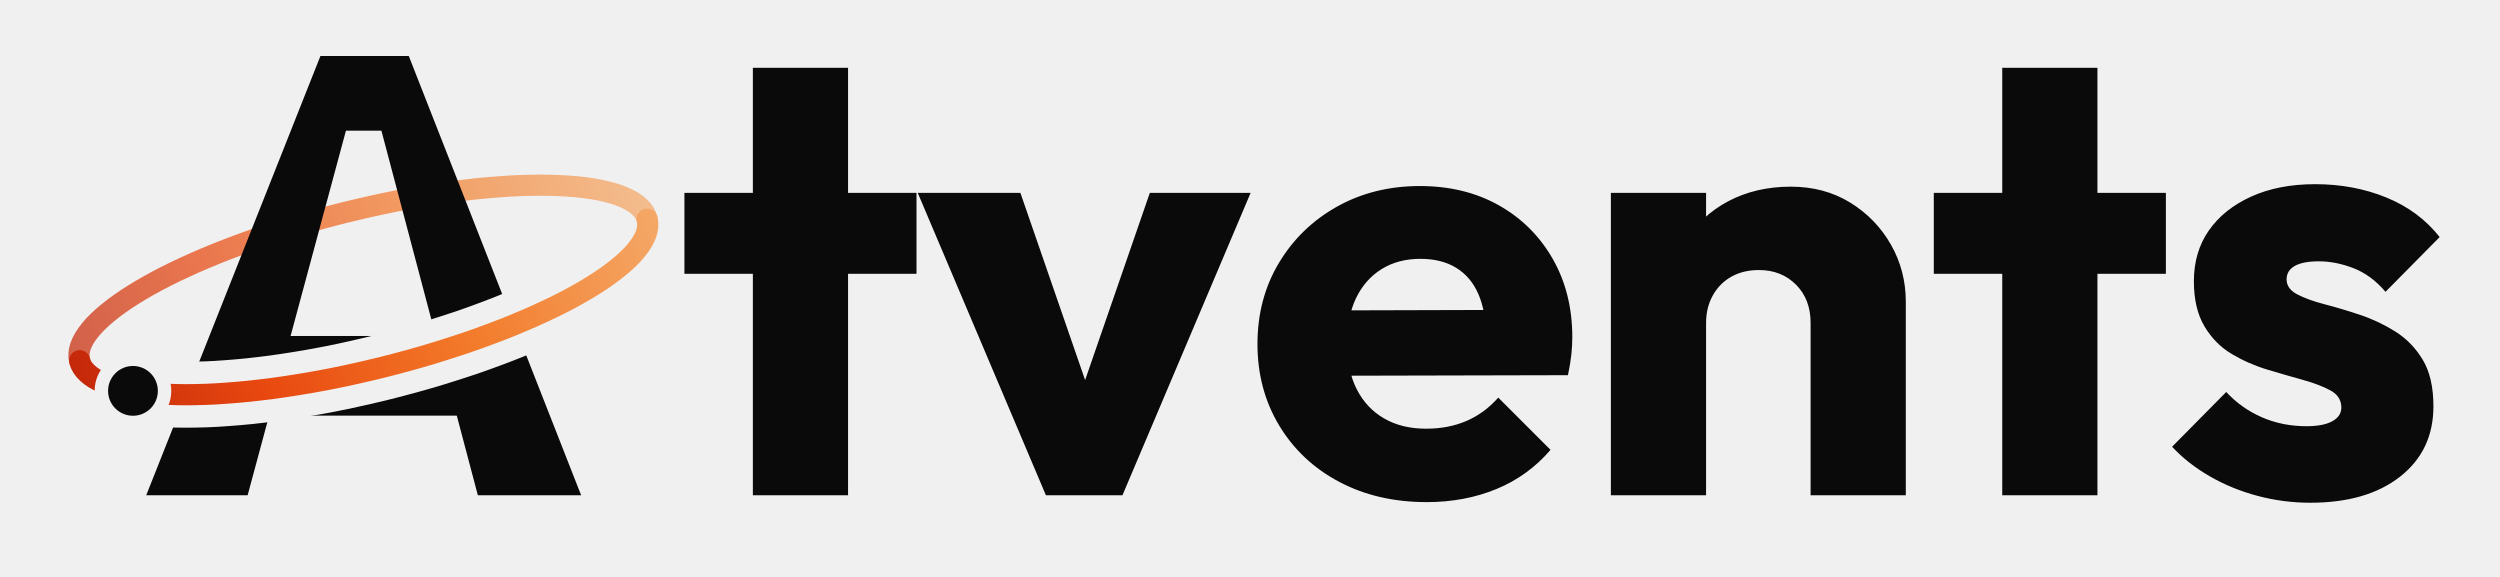
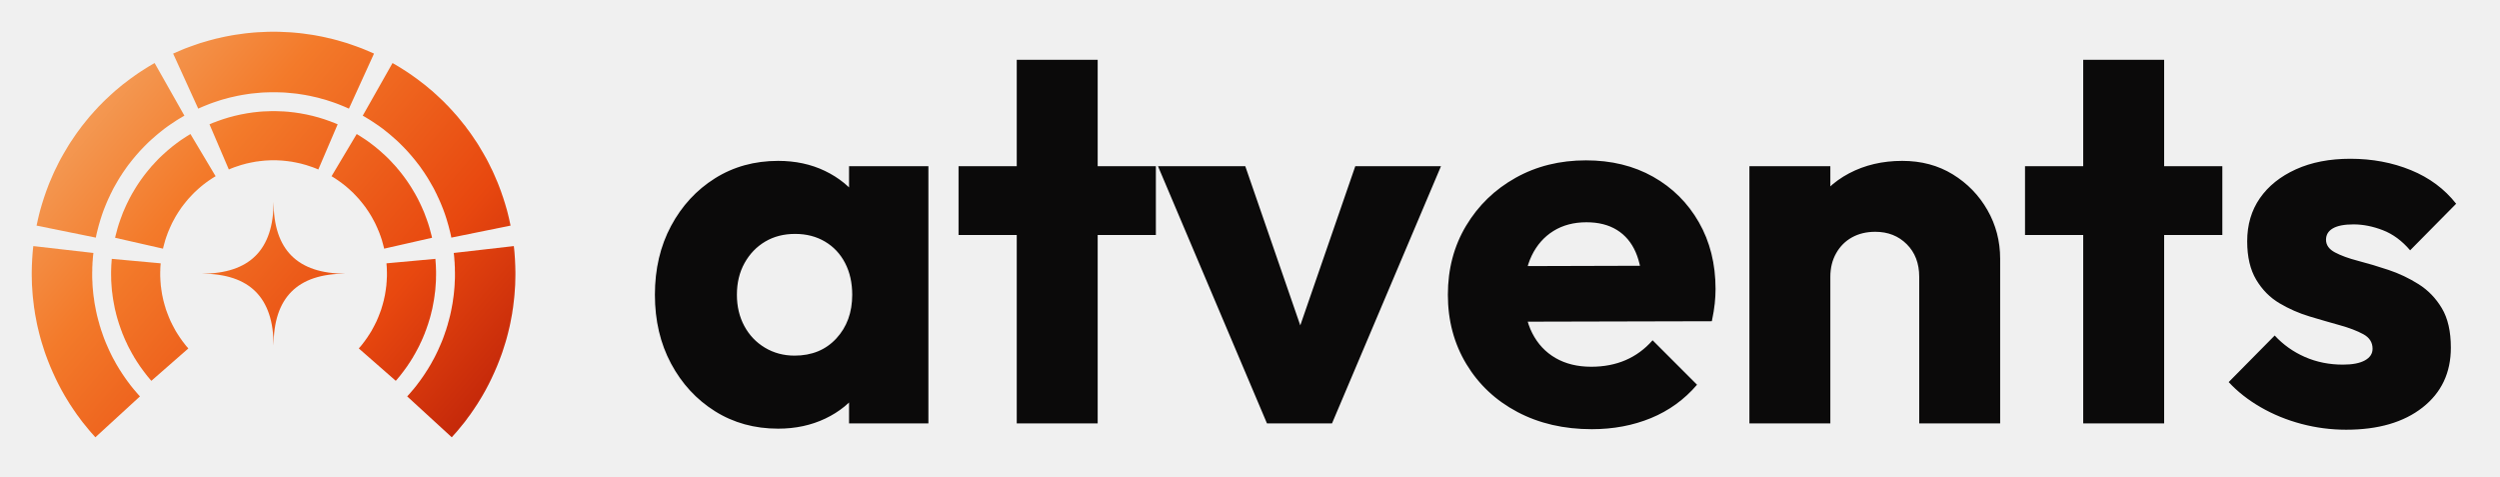
- <svg xmlns="http://www.w3.org/2000/svg" viewBox="-220 -796 4018 926">
+ <svg xmlns="http://www.w3.org/2000/svg" viewBox="-1214 -800 4724 900">
  <defs>
-     <linearGradient id="ga" gradientUnits="userSpaceOnUse" x1="-150" y1="-80" x2="880" y2="-520">
-       <stop offset="0" stop-color="#b81d08" />
-       <stop offset=".32" stop-color="#e8480f" />
-       <stop offset=".62" stop-color="#f37a2a" />
-       <stop offset="1" stop-color="#f4b173" />
+     <linearGradient id="g" x1="180" y1="150" x2="820" y2="696" gradientUnits="userSpaceOnUse">
+       <stop offset="0" stop-color="#f4b173" />
+       <stop offset=".35" stop-color="#f37a2a" />
+       <stop offset=".7" stop-color="#e8480f" />
+       <stop offset="1" stop-color="#b81d08" />
    </linearGradient>
-     <mask id="ma" maskUnits="userSpaceOnUse" x="-300" y="-900" width="1400" height="1100">
-       <rect x="-300" y="-900" width="1400" height="1100" fill="#fff" />
-       <path d="M820.0 -443.7 821.0 -438.2 821.0 -432.4 820.2 -426.5 818.5 -420.4 815.9 -414.1 812.5 -407.7 808.2 -401.1 803.1 -394.4 797.2 -387.5 790.4 -380.6 782.8 -373.5 774.4 -366.4 765.3 -359.2 755.3 -351.9 744.7 -344.6 733.3 -337.3 721.1 -329.9 708.4 -322.6 694.9 -315.2 680.9 -307.9 666.2 -300.7 650.9 -293.5 635.1 -286.3 618.8 -279.3 602.0 -272.3 584.8 -265.5 567.1 -258.8 549.1 -252.2 530.7 -245.7 511.9 -239.5 492.9 -233.4 473.7 -227.4 454.2 -221.7 434.6 -216.2 414.8 -210.9 395.0 -205.8 375.0 -201.0 355.1 -196.4 335.2 -192.0 315.3 -187.9 295.5 -184.1 275.9 -180.6 256.4 -177.4 237.1 -174.4 218.1 -171.7 199.3 -169.4 180.9 -167.3 162.8 -165.6 145.1 -164.2 127.8 -163.0 110.9 -162.2 94.6 -161.8 78.7 -161.6 63.4 -161.8 48.7 -162.3 34.6 -163.1 21.1 -164.2 8.2 -165.6 -4.0 -167.4 -15.5 -169.4 -26.2 -171.8 -36.2 -174.5 -45.5 -177.4 -53.9 -180.7 -61.6 -184.2 -68.5 -188.0 -74.5 -192.1 -79.7 -196.5 -84.1 -201.1 -87.6 -205.9 -90.3 -211.0 -92.0 -216.3" fill="none" stroke="#000" stroke-width="106" stroke-linecap="round" />
-       <circle cx="-6.3" cy="-167.8" r="61.6" fill="#000" />
-     </mask>
-     <mask id="ra" maskUnits="userSpaceOnUse" x="-300" y="-900" width="1400" height="1100">
-       <rect x="-300" y="-900" width="1400" height="1100" fill="#fff" />
-       <circle cx="-6.3" cy="-167.8" r="61.6" fill="#000" />
-     </mask>
  </defs>
-   <g mask="url(#ra)">
-     <path d="M-92.0 -216.3 -93.0 -221.8 -93.0 -227.6 -92.2 -233.5 -90.5 -239.6 -87.9 -245.9 -84.5 -252.3 -80.2 -258.9 -75.1 -265.6 -69.2 -272.5 -62.4 -279.4 -54.8 -286.5 -46.4 -293.6 -37.3 -300.8 -27.3 -308.1 -16.7 -315.4 -5.3 -322.7 6.9 -330.1 19.6 -337.4 33.1 -344.8 47.1 -352.1 61.8 -359.3 77.1 -366.5 92.9 -373.7 109.2 -380.7 126.0 -387.7 143.2 -394.5 160.9 -401.2 178.9 -407.8 197.3 -414.3 216.1 -420.5 235.1 -426.6 254.3 -432.6 273.8 -438.3 293.4 -443.8 313.2 -449.1 333.0 -454.2 353.0 -459.0 372.9 -463.6 392.8 -468.0 412.7 -472.1 432.5 -475.9 452.1 -479.4 471.6 -482.6 490.9 -485.6 509.9 -488.3 528.7 -490.6 547.1 -492.7 565.2 -494.4 582.9 -495.8 600.2 -497.0 617.1 -497.8 633.4 -498.2 649.3 -498.4 664.6 -498.2 679.3 -497.7 693.4 -496.9 706.9 -495.8 719.8 -494.4 732.0 -492.6 743.5 -490.6 754.2 -488.2 764.2 -485.5 773.5 -482.6 781.9 -479.3 789.6 -475.8 796.5 -472.0 802.5 -467.9 807.7 -463.5 812.1 -458.9 815.6 -454.1 818.3 -449.0 820.0 -443.7" fill="none" stroke="url(#ga)" stroke-width="34" stroke-linecap="round" opacity=".72" />
+   <g transform="translate(-1154 -740) scale(1.4286) translate(-180 -150)">
+     <path d="M264.2 686.4 L261.4 683.2 L258.5 680.0 L255.7 676.7 L253.0 673.4 L250.3 670.1 L247.6 666.8 L245.0 663.4 L242.5 659.9 L239.9 656.5 L237.5 653.0 L235.0 649.4 L232.7 645.9 L230.3 642.3 L228.1 638.7 L225.8 635.0 L223.6 631.3 L221.5 627.6 L219.4 623.9 L217.4 620.1 L215.4 616.3 L213.5 612.5 L211.6 608.6 L209.8 604.7 L208.0 600.8 L206.3 596.9 L204.6 593.0 L203.0 589.0 L201.4 585.0 L199.9 581.0 L198.4 577.0 L197.0 573.0 L195.7 568.9 L194.4 564.8 L193.1 560.7 L191.9 556.6 L190.8 552.5 L189.7 548.3 L188.7 544.1 L187.7 540.0 L186.8 535.8 L186.0 531.6 L185.2 527.4 L184.4 523.2 L183.8 518.9 L183.1 514.7 L182.6 510.4 L182.1 506.2 L181.6 501.9 L181.2 497.7 L180.9 493.4 L180.6 489.1 L180.3 484.8 L180.2 480.6 L180.1 476.3 L180.0 472.0 L180.0 467.7 L180.1 463.4 L180.2 459.2 L180.4 454.9 L180.6 450.6 L180.9 446.3 L181.2 442.1 L181.6 437.8 L182.1 433.5 L261.6 442.6 L261.2 445.8 L260.9 449.0 L260.7 452.2 L260.4 455.4 L260.3 458.7 L260.1 461.9 L260.1 465.1 L260.0 468.3 L260.0 471.5 L260.0 474.7 L260.1 477.9 L260.3 481.1 L260.4 484.3 L260.6 487.6 L260.9 490.8 L261.2 494.0 L261.5 497.1 L261.9 500.3 L262.4 503.5 L262.8 506.7 L263.3 509.9 L263.9 513.0 L264.5 516.2 L265.1 519.3 L265.8 522.5 L266.5 525.6 L267.3 528.7 L268.1 531.8 L269.0 534.9 L269.8 538.0 L270.8 541.1 L271.7 544.2 L272.8 547.2 L273.8 550.2 L274.9 553.3 L276.0 556.3 L277.2 559.3 L278.4 562.2 L279.7 565.2 L281.0 568.1 L282.3 571.1 L283.7 574.0 L285.1 576.9 L286.5 579.7 L288.0 582.6 L289.6 585.4 L291.1 588.2 L292.7 591.0 L294.4 593.8 L296.0 596.5 L297.8 599.2 L299.5 601.9 L301.3 604.6 L303.1 607.2 L305.0 609.9 L306.8 612.4 L308.8 615.0 L310.7 617.6 L312.7 620.1 L314.7 622.6 L316.8 625.0 L318.9 627.5 L321.0 629.9 L323.2 632.3Z" fill="url(#g)" />
+     <path d="M338.3 611.7 L336.5 609.7 L334.8 607.6 L333.0 605.5 L331.3 603.3 L329.7 601.2 L328.0 599.0 L326.4 596.8 L324.8 594.6 L323.2 592.4 L321.7 590.1 L320.2 587.9 L318.7 585.6 L317.3 583.3 L315.8 581.0 L314.5 578.6 L313.1 576.3 L311.8 573.9 L310.5 571.5 L309.2 569.1 L307.9 566.6 L306.7 564.2 L305.6 561.7 L304.4 559.3 L303.3 556.8 L302.2 554.3 L301.2 551.8 L300.1 549.3 L299.2 546.7 L298.2 544.2 L297.3 541.6 L296.4 539.0 L295.5 536.4 L294.7 533.8 L293.9 531.2 L293.1 528.6 L292.4 526.0 L291.7 523.4 L291.1 520.7 L290.4 518.1 L289.8 515.4 L289.3 512.7 L288.8 510.1 L288.3 507.4 L287.8 504.7 L287.4 502.0 L287.0 499.3 L286.7 496.6 L286.3 493.9 L286.0 491.2 L285.8 488.5 L285.6 485.8 L285.4 483.0 L285.2 480.3 L285.1 477.6 L285.1 474.9 L285.0 472.2 L285.0 469.4 L285.0 466.7 L285.1 464.0 L285.2 461.3 L285.3 458.5 L285.5 455.8 L285.7 453.1 L285.9 450.4 L350.6 456.3 L350.5 458.2 L350.3 460.1 L350.2 462.0 L350.1 463.9 L350.1 465.8 L350.0 467.7 L350.0 469.6 L350.0 471.5 L350.0 473.4 L350.1 475.3 L350.2 477.2 L350.3 479.1 L350.4 481.0 L350.6 482.9 L350.7 484.8 L350.9 486.7 L351.2 488.6 L351.4 490.5 L351.7 492.3 L352.0 494.2 L352.3 496.1 L352.6 498.0 L353.0 499.8 L353.4 501.7 L353.8 503.5 L354.2 505.4 L354.7 507.2 L355.2 509.1 L355.7 510.9 L356.2 512.7 L356.8 514.5 L357.3 516.4 L357.9 518.2 L358.6 520.0 L359.2 521.7 L359.9 523.5 L360.6 525.3 L361.3 527.1 L362.0 528.8 L362.8 530.6 L363.5 532.3 L364.3 534.0 L365.2 535.7 L366.0 537.4 L366.9 539.1 L367.8 540.8 L368.7 542.5 L369.6 544.1 L370.5 545.8 L371.5 547.4 L372.5 549.0 L373.5 550.6 L374.6 552.2 L375.6 553.8 L376.7 555.4 L377.8 556.9 L378.9 558.5 L380.0 560.0 L381.2 561.5 L382.3 563.0 L383.5 564.5 L384.7 566.0 L386.0 567.4 L387.2 568.9Z" fill="url(#g)" />
+     <path d="M186.4 406.4 L187.3 402.3 L188.2 398.1 L189.2 393.9 L190.2 389.8 L191.3 385.6 L192.5 381.5 L193.7 377.4 L195.0 373.3 L196.3 369.2 L197.7 365.2 L199.1 361.1 L200.6 357.1 L202.1 353.1 L203.7 349.1 L205.4 345.2 L207.1 341.2 L208.8 337.3 L210.6 333.4 L212.5 329.6 L214.4 325.7 L216.3 321.9 L218.3 318.1 L220.4 314.4 L222.5 310.7 L224.7 307.0 L226.9 303.3 L229.1 299.6 L231.4 296.0 L233.8 292.5 L236.2 288.9 L238.6 285.4 L241.1 281.9 L243.7 278.5 L246.2 275.0 L248.9 271.7 L251.6 268.3 L254.3 265.0 L257.0 261.7 L259.9 258.5 L262.7 255.3 L265.6 252.2 L268.5 249.0 L271.5 246.0 L274.5 242.9 L277.6 239.9 L280.7 237.0 L283.8 234.1 L287.0 231.2 L290.2 228.3 L293.5 225.6 L296.8 222.8 L300.1 220.1 L303.5 217.5 L306.9 214.9 L310.3 212.3 L313.8 209.8 L317.3 207.3 L320.8 204.9 L324.4 202.5 L328.0 200.2 L331.6 197.9 L335.2 195.7 L338.9 193.5 L342.6 191.4 L382.0 261.0 L379.2 262.6 L376.4 264.3 L373.7 265.9 L371.0 267.6 L368.3 269.4 L365.6 271.2 L362.9 273.0 L360.3 274.8 L357.7 276.7 L355.1 278.6 L352.6 280.6 L350.1 282.6 L347.6 284.6 L345.1 286.7 L342.7 288.8 L340.3 290.9 L337.9 293.0 L335.5 295.2 L333.2 297.4 L330.9 299.7 L328.6 302.0 L326.4 304.3 L324.2 306.6 L322.0 309.0 L319.9 311.4 L317.8 313.8 L315.7 316.3 L313.7 318.7 L311.7 321.2 L309.7 323.8 L307.7 326.3 L305.8 328.9 L304.0 331.5 L302.1 334.2 L300.3 336.8 L298.6 339.5 L296.8 342.2 L295.1 345.0 L293.5 347.7 L291.9 350.5 L290.3 353.3 L288.7 356.1 L287.2 358.9 L285.8 361.8 L284.3 364.7 L283.0 367.6 L281.6 370.5 L280.3 373.4 L279.0 376.4 L277.8 379.3 L276.6 382.3 L275.4 385.3 L274.3 388.3 L273.2 391.4 L272.2 394.4 L271.2 397.5 L270.3 400.5 L269.4 403.6 L268.5 406.7 L267.7 409.8 L266.9 412.9 L266.1 416.1 L265.4 419.2 L264.8 422.3Z" fill="url(#g)" />
+     <path d="M290.3 422.5 L290.9 419.8 L291.6 417.2 L292.3 414.6 L293.0 411.9 L293.7 409.3 L294.5 406.7 L295.3 404.1 L296.2 401.5 L297.1 398.9 L298.0 396.4 L299.0 393.8 L299.9 391.3 L300.9 388.7 L302.0 386.2 L303.1 383.7 L304.2 381.2 L305.3 378.8 L306.5 376.3 L307.7 373.9 L308.9 371.4 L310.2 369.0 L311.5 366.6 L312.8 364.2 L314.2 361.9 L315.6 359.5 L317.0 357.2 L318.4 354.9 L319.9 352.6 L321.4 350.3 L322.9 348.1 L324.5 345.8 L326.1 343.6 L327.7 341.4 L329.3 339.3 L331.0 337.1 L332.7 335.0 L334.4 332.9 L336.2 330.8 L337.9 328.7 L339.7 326.7 L341.6 324.7 L343.4 322.7 L345.3 320.7 L347.2 318.7 L349.1 316.8 L351.1 314.9 L353.1 313.0 L355.1 311.2 L357.1 309.4 L359.1 307.6 L361.2 305.8 L363.3 304.1 L365.4 302.3 L367.6 300.6 L369.7 299.0 L371.9 297.3 L374.1 295.7 L376.3 294.1 L378.5 292.6 L380.8 291.1 L383.1 289.6 L385.4 288.1 L387.7 286.7 L390.0 285.3 L423.3 341.1 L421.6 342.1 L420.0 343.1 L418.4 344.1 L416.8 345.2 L415.3 346.2 L413.7 347.3 L412.2 348.4 L410.6 349.5 L409.1 350.7 L407.6 351.8 L406.1 353.0 L404.6 354.2 L403.2 355.4 L401.7 356.7 L400.3 357.9 L398.9 359.2 L397.5 360.5 L396.1 361.8 L394.7 363.1 L393.4 364.5 L392.1 365.8 L390.8 367.2 L389.5 368.6 L388.2 370.0 L386.9 371.4 L385.7 372.9 L384.5 374.3 L383.3 375.8 L382.1 377.3 L380.9 378.8 L379.8 380.3 L378.6 381.8 L377.5 383.4 L376.5 384.9 L375.4 386.5 L374.3 388.1 L373.3 389.7 L372.3 391.3 L371.3 392.9 L370.3 394.6 L369.4 396.2 L368.5 397.9 L367.6 399.5 L366.7 401.2 L365.8 402.9 L365.0 404.6 L364.2 406.3 L363.4 408.1 L362.6 409.8 L361.9 411.6 L361.1 413.3 L360.4 415.1 L359.7 416.8 L359.1 418.6 L358.4 420.4 L357.8 422.2 L357.2 424.0 L356.6 425.8 L356.1 427.7 L355.6 429.5 L355.1 431.3 L354.6 433.2 L354.1 435.0 L353.7 436.9Z" fill="url(#g)" />
+     <path d="M367.1 178.9 L371.0 177.2 L374.9 175.5 L378.9 173.8 L382.8 172.2 L386.8 170.7 L390.9 169.2 L394.9 167.8 L398.9 166.4 L403.0 165.0 L407.1 163.8 L411.2 162.6 L415.3 161.4 L419.5 160.3 L423.6 159.2 L427.8 158.3 L432.0 157.3 L436.2 156.4 L440.4 155.6 L444.6 154.8 L448.8 154.1 L453.0 153.5 L457.3 152.9 L461.5 152.3 L465.8 151.8 L470.1 151.4 L474.3 151.0 L478.6 150.7 L482.9 150.5 L487.2 150.3 L491.4 150.1 L495.7 150.0 L500.0 150.0 L504.3 150.0 L508.6 150.1 L512.8 150.3 L517.1 150.5 L521.4 150.7 L525.7 151.0 L529.9 151.4 L534.2 151.8 L538.5 152.3 L542.7 152.9 L547.0 153.5 L551.2 154.1 L555.4 154.8 L559.6 155.6 L563.8 156.4 L568.0 157.3 L572.2 158.3 L576.4 159.2 L580.5 160.3 L584.7 161.4 L588.8 162.6 L592.9 163.8 L597.0 165.0 L601.1 166.4 L605.1 167.8 L609.1 169.2 L613.2 170.7 L617.2 172.2 L621.1 173.8 L625.1 175.5 L629.0 177.2 L632.9 178.9 L599.7 251.7 L596.8 250.4 L593.8 249.1 L590.9 247.9 L587.9 246.7 L584.9 245.5 L581.9 244.4 L578.8 243.3 L575.8 242.3 L572.7 241.3 L569.7 240.3 L566.6 239.4 L563.5 238.6 L560.4 237.7 L557.3 236.9 L554.1 236.2 L551.0 235.5 L547.9 234.8 L544.7 234.2 L541.6 233.6 L538.4 233.1 L535.2 232.6 L532.0 232.1 L528.8 231.7 L525.7 231.4 L522.5 231.1 L519.3 230.8 L516.1 230.5 L512.8 230.3 L509.6 230.2 L506.4 230.1 L503.2 230.0 L500.0 230.0 L496.8 230.0 L493.6 230.1 L490.4 230.2 L487.2 230.3 L483.9 230.5 L480.7 230.8 L477.5 231.1 L474.3 231.4 L471.2 231.7 L468.0 232.1 L464.8 232.6 L461.6 233.1 L458.4 233.6 L455.3 234.2 L452.1 234.8 L449.0 235.5 L445.9 236.2 L442.7 236.9 L439.6 237.7 L436.5 238.6 L433.4 239.4 L430.3 240.3 L427.3 241.3 L424.2 242.3 L421.2 243.3 L418.1 244.4 L415.1 245.5 L412.1 246.7 L409.1 247.9 L406.2 249.1 L403.2 250.4 L400.3 251.7Z" fill="url(#g)" />
+     <path d="M415.2 272.4 L417.7 271.4 L420.2 270.3 L422.8 269.4 L425.3 268.4 L427.9 267.5 L430.4 266.6 L433.0 265.7 L435.6 264.9 L438.2 264.1 L440.8 263.3 L443.5 262.6 L446.1 261.9 L448.7 261.2 L451.4 260.6 L454.0 260.0 L456.7 259.4 L459.4 258.9 L462.1 258.4 L464.7 257.9 L467.4 257.5 L470.1 257.1 L472.8 256.7 L475.5 256.4 L478.2 256.1 L481.0 255.8 L483.7 255.6 L486.4 255.4 L489.1 255.3 L491.8 255.2 L494.6 255.1 L497.3 255.0 L500.0 255.0 L502.7 255.0 L505.4 255.1 L508.2 255.2 L510.9 255.3 L513.6 255.4 L516.3 255.6 L519.0 255.8 L521.8 256.1 L524.5 256.4 L527.2 256.7 L529.9 257.1 L532.6 257.5 L535.3 257.9 L537.9 258.4 L540.6 258.9 L543.3 259.4 L546.0 260.0 L548.6 260.6 L551.3 261.2 L553.9 261.9 L556.5 262.6 L559.2 263.3 L561.8 264.1 L564.4 264.9 L567.0 265.7 L569.6 266.6 L572.1 267.5 L574.7 268.4 L577.2 269.4 L579.8 270.3 L582.3 271.4 L584.8 272.4 L559.2 332.2 L557.4 331.4 L555.7 330.7 L553.9 330.0 L552.1 329.3 L550.3 328.7 L548.5 328.1 L546.7 327.5 L544.9 326.9 L543.1 326.3 L541.3 325.8 L539.4 325.3 L537.6 324.8 L535.8 324.3 L533.9 323.9 L532.1 323.5 L530.2 323.1 L528.3 322.7 L526.5 322.4 L524.6 322.0 L522.7 321.7 L520.8 321.5 L519.0 321.2 L517.1 321.0 L515.2 320.8 L513.3 320.6 L511.4 320.4 L509.5 320.3 L507.6 320.2 L505.7 320.1 L503.8 320.0 L501.9 320.0 L500.0 320.0 L498.1 320.0 L496.2 320.0 L494.3 320.1 L492.4 320.2 L490.5 320.3 L488.6 320.4 L486.7 320.6 L484.8 320.8 L482.9 321.0 L481.0 321.2 L479.2 321.5 L477.3 321.7 L475.4 322.0 L473.5 322.4 L471.7 322.7 L469.8 323.1 L467.9 323.5 L466.1 323.9 L464.2 324.3 L462.4 324.8 L460.6 325.3 L458.7 325.8 L456.9 326.3 L455.1 326.9 L453.3 327.5 L451.5 328.1 L449.7 328.7 L447.9 329.3 L446.1 330.0 L444.3 330.7 L442.6 331.4 L440.8 332.2Z" fill="url(#g)" />
+     <path d="M657.4 191.4 L661.1 193.5 L664.8 195.7 L668.4 197.9 L672.0 200.2 L675.6 202.5 L679.2 204.9 L682.7 207.3 L686.2 209.8 L689.7 212.3 L693.1 214.9 L696.5 217.5 L699.9 220.1 L703.2 222.8 L706.5 225.6 L709.8 228.3 L713.0 231.2 L716.2 234.1 L719.3 237.0 L722.4 239.9 L725.5 242.9 L728.5 246.0 L731.5 249.0 L734.4 252.2 L737.3 255.3 L740.1 258.5 L743.0 261.7 L745.7 265.0 L748.4 268.3 L751.1 271.7 L753.8 275.0 L756.3 278.5 L758.9 281.9 L761.4 285.4 L763.8 288.9 L766.2 292.5 L768.6 296.0 L770.9 299.6 L773.1 303.3 L775.3 307.0 L777.5 310.7 L779.6 314.4 L781.7 318.1 L783.7 321.9 L785.6 325.7 L787.5 329.6 L789.4 333.4 L791.2 337.3 L792.9 341.2 L794.6 345.2 L796.3 349.1 L797.9 353.1 L799.4 357.1 L800.9 361.1 L802.3 365.2 L803.7 369.2 L805.0 373.3 L806.3 377.4 L807.5 381.5 L808.7 385.6 L809.8 389.8 L810.8 393.9 L811.8 398.1 L812.7 402.3 L813.6 406.4 L735.2 422.3 L734.6 419.2 L733.9 416.1 L733.1 412.9 L732.3 409.8 L731.5 406.7 L730.6 403.6 L729.7 400.5 L728.8 397.5 L727.8 394.4 L726.8 391.4 L725.7 388.3 L724.6 385.3 L723.4 382.3 L722.2 379.3 L721.0 376.4 L719.7 373.4 L718.4 370.5 L717.0 367.6 L715.7 364.7 L714.2 361.8 L712.8 358.9 L711.3 356.1 L709.7 353.3 L708.1 350.5 L706.5 347.7 L704.9 345.0 L703.2 342.2 L701.4 339.5 L699.7 336.8 L697.9 334.2 L696.0 331.5 L694.2 328.9 L692.3 326.3 L690.3 323.8 L688.3 321.2 L686.3 318.7 L684.3 316.3 L682.2 313.8 L680.1 311.4 L678.0 309.0 L675.8 306.6 L673.6 304.3 L671.4 302.0 L669.1 299.7 L666.8 297.4 L664.5 295.2 L662.1 293.0 L659.7 290.9 L657.3 288.8 L654.9 286.7 L652.4 284.6 L649.9 282.6 L647.4 280.6 L644.9 278.6 L642.3 276.7 L639.7 274.8 L637.1 273.0 L634.4 271.2 L631.7 269.4 L629.0 267.6 L626.3 265.9 L623.6 264.3 L620.8 262.6 L618.0 261.0Z" fill="url(#g)" />
+     <path d="M610.0 285.3 L612.3 286.7 L614.6 288.1 L616.9 289.6 L619.2 291.1 L621.5 292.6 L623.7 294.1 L625.9 295.7 L628.1 297.3 L630.3 299.0 L632.4 300.6 L634.6 302.3 L636.7 304.1 L638.8 305.8 L640.9 307.6 L642.9 309.4 L644.9 311.2 L646.9 313.0 L648.9 314.9 L650.9 316.8 L652.8 318.7 L654.7 320.7 L656.6 322.7 L658.4 324.7 L660.3 326.7 L662.1 328.7 L663.8 330.8 L665.6 332.9 L667.3 335.0 L669.0 337.1 L670.7 339.3 L672.3 341.4 L673.9 343.6 L675.5 345.8 L677.1 348.1 L678.6 350.3 L680.1 352.6 L681.6 354.9 L683.0 357.2 L684.4 359.5 L685.8 361.9 L687.2 364.2 L688.5 366.6 L689.8 369.0 L691.1 371.4 L692.3 373.9 L693.5 376.3 L694.7 378.8 L695.8 381.2 L696.9 383.7 L698.0 386.2 L699.1 388.7 L700.1 391.3 L701.0 393.8 L702.0 396.4 L702.9 398.9 L703.8 401.5 L704.7 404.1 L705.5 406.7 L706.3 409.3 L707.0 411.9 L707.7 414.6 L708.4 417.2 L709.1 419.8 L709.7 422.5 L646.3 436.9 L645.9 435.0 L645.4 433.2 L644.9 431.3 L644.4 429.5 L643.9 427.7 L643.4 425.8 L642.8 424.0 L642.2 422.2 L641.6 420.4 L640.9 418.6 L640.3 416.8 L639.6 415.1 L638.9 413.3 L638.1 411.6 L637.4 409.8 L636.6 408.1 L635.8 406.3 L635.0 404.6 L634.2 402.9 L633.3 401.2 L632.4 399.5 L631.5 397.9 L630.6 396.2 L629.7 394.6 L628.7 392.9 L627.7 391.3 L626.7 389.7 L625.7 388.1 L624.6 386.5 L623.5 384.9 L622.5 383.4 L621.4 381.8 L620.2 380.3 L619.1 378.8 L617.9 377.3 L616.7 375.8 L615.5 374.3 L614.3 372.9 L613.1 371.4 L611.8 370.0 L610.5 368.6 L609.2 367.2 L607.9 365.8 L606.6 364.5 L605.3 363.1 L603.9 361.8 L602.5 360.5 L601.1 359.2 L599.7 357.9 L598.3 356.7 L596.8 355.4 L595.4 354.2 L593.9 353.0 L592.4 351.8 L590.9 350.7 L589.4 349.5 L587.8 348.4 L586.3 347.3 L584.7 346.2 L583.2 345.2 L581.6 344.1 L580.0 343.1 L578.4 342.1 L576.7 341.1Z" fill="url(#g)" />
+     <path d="M817.9 433.5 L818.4 437.8 L818.8 442.1 L819.1 446.3 L819.4 450.6 L819.6 454.9 L819.8 459.2 L819.9 463.4 L820.0 467.7 L820.0 472.0 L819.9 476.3 L819.8 480.6 L819.7 484.8 L819.4 489.1 L819.1 493.4 L818.8 497.7 L818.4 501.9 L817.9 506.2 L817.4 510.4 L816.9 514.7 L816.2 518.9 L815.6 523.2 L814.8 527.4 L814.0 531.6 L813.2 535.8 L812.3 540.0 L811.3 544.1 L810.3 548.3 L809.2 552.5 L808.1 556.6 L806.9 560.7 L805.6 564.8 L804.3 568.9 L803.0 573.0 L801.6 577.0 L800.1 581.0 L798.6 585.0 L797.0 589.0 L795.4 593.0 L793.7 596.9 L792.0 600.8 L790.2 604.7 L788.4 608.6 L786.5 612.5 L784.6 616.3 L782.6 620.1 L780.6 623.9 L778.5 627.6 L776.4 631.3 L774.2 635.0 L771.9 638.7 L769.7 642.3 L767.3 645.9 L765.0 649.4 L762.5 653.0 L760.1 656.5 L757.5 659.9 L755.0 663.4 L752.4 666.8 L749.7 670.1 L747.0 673.4 L744.3 676.7 L741.5 680.0 L738.6 683.2 L735.8 686.4 L676.8 632.3 L679.0 629.9 L681.1 627.5 L683.2 625.0 L685.3 622.6 L687.3 620.1 L689.3 617.6 L691.2 615.0 L693.2 612.4 L695.0 609.9 L696.9 607.2 L698.7 604.6 L700.5 601.9 L702.2 599.2 L704.0 596.5 L705.6 593.8 L707.3 591.0 L708.9 588.2 L710.4 585.4 L712.0 582.6 L713.5 579.7 L714.9 576.9 L716.3 574.0 L717.7 571.1 L719.0 568.1 L720.3 565.2 L721.6 562.2 L722.8 559.3 L724.0 556.3 L725.1 553.3 L726.2 550.2 L727.2 547.2 L728.3 544.2 L729.2 541.1 L730.2 538.0 L731.0 534.9 L731.9 531.8 L732.7 528.7 L733.5 525.6 L734.2 522.5 L734.9 519.3 L735.5 516.2 L736.1 513.0 L736.7 509.9 L737.2 506.7 L737.6 503.5 L738.1 500.3 L738.5 497.1 L738.8 494.0 L739.1 490.8 L739.4 487.6 L739.6 484.3 L739.7 481.1 L739.9 477.9 L740.0 474.7 L740.0 471.5 L740.0 468.3 L739.9 465.1 L739.9 461.9 L739.7 458.7 L739.6 455.4 L739.3 452.2 L739.1 449.0 L738.8 445.8 L738.4 442.6Z" fill="url(#g)" />
+     <path d="M714.1 450.4 L714.3 453.1 L714.5 455.8 L714.7 458.5 L714.8 461.3 L714.9 464.0 L715.0 466.7 L715.0 469.4 L715.0 472.2 L714.9 474.9 L714.9 477.6 L714.8 480.3 L714.6 483.0 L714.4 485.8 L714.2 488.5 L714.0 491.2 L713.7 493.9 L713.3 496.6 L713.0 499.3 L712.6 502.0 L712.2 504.7 L711.7 507.4 L711.2 510.1 L710.7 512.7 L710.2 515.4 L709.6 518.1 L708.9 520.7 L708.3 523.4 L707.6 526.0 L706.9 528.6 L706.1 531.2 L705.3 533.8 L704.5 536.4 L703.6 539.0 L702.7 541.6 L701.8 544.2 L700.8 546.7 L699.9 549.3 L698.8 551.8 L697.8 554.3 L696.7 556.8 L695.6 559.3 L694.4 561.7 L693.3 564.2 L692.1 566.6 L690.8 569.1 L689.5 571.5 L688.2 573.9 L686.9 576.3 L685.5 578.6 L684.2 581.0 L682.7 583.3 L681.3 585.6 L679.8 587.9 L678.3 590.1 L676.8 592.4 L675.2 594.6 L673.6 596.8 L672.0 599.0 L670.3 601.2 L668.7 603.3 L667.0 605.5 L665.2 607.6 L663.5 609.7 L661.7 611.7 L612.8 568.9 L614.0 567.4 L615.3 566.0 L616.5 564.5 L617.7 563.0 L618.8 561.5 L620.0 560.0 L621.1 558.5 L622.2 556.9 L623.3 555.4 L624.4 553.8 L625.4 552.2 L626.5 550.6 L627.5 549.0 L628.5 547.4 L629.5 545.8 L630.4 544.1 L631.3 542.5 L632.2 540.8 L633.1 539.1 L634.0 537.4 L634.8 535.7 L635.7 534.0 L636.5 532.3 L637.2 530.6 L638.0 528.8 L638.7 527.1 L639.4 525.3 L640.1 523.5 L640.8 521.7 L641.4 520.0 L642.1 518.2 L642.7 516.4 L643.2 514.5 L643.8 512.7 L644.3 510.9 L644.8 509.1 L645.3 507.2 L645.8 505.4 L646.2 503.5 L646.6 501.7 L647.0 499.8 L647.4 498.0 L647.7 496.1 L648.0 494.2 L648.3 492.3 L648.6 490.5 L648.8 488.6 L649.1 486.7 L649.3 484.8 L649.4 482.9 L649.6 481.0 L649.7 479.1 L649.8 477.2 L649.9 475.3 L650.0 473.4 L650.0 471.5 L650.0 469.6 L650.0 467.7 L649.9 465.8 L649.9 463.9 L649.8 462.0 L649.7 460.1 L649.5 458.2 L649.4 456.3Z" fill="url(#g)" />
+     <path d="M500.0 375.0 Q500.0 470.0 595.0 470.0 Q500.0 470.0 500.0 565.0 Q500.0 470.0 405.0 470.0 Q500.0 470.0 500.0 375.0Z" fill="url(#g)" />
  </g>
-   <g mask="url(#ma)" fill="#0b0a0a">
-     <path d="M15 0 295 -706 437 -706 714 0 548 0 393 -586 336 -586 178 0Z" />
-     <path d="M174 -128H559V-256H174Z" />
-   </g>
-   <g mask="url(#ra)">
-     <path d="M820.0 -443.7 821.0 -438.2 821.0 -432.4 820.2 -426.5 818.5 -420.4 815.9 -414.1 812.5 -407.7 808.2 -401.1 803.1 -394.4 797.2 -387.5 790.4 -380.6 782.8 -373.5 774.4 -366.4 765.3 -359.2 755.3 -351.9 744.7 -344.6 733.3 -337.3 721.1 -329.9 708.4 -322.6 694.9 -315.2 680.9 -307.9 666.2 -300.7 650.9 -293.5 635.1 -286.3 618.8 -279.3 602.0 -272.3 584.8 -265.5 567.1 -258.8 549.1 -252.2 530.7 -245.7 511.9 -239.5 492.9 -233.4 473.7 -227.4 454.2 -221.7 434.6 -216.2 414.8 -210.9 395.0 -205.8 375.0 -201.0 355.1 -196.4 335.2 -192.0 315.3 -187.9 295.5 -184.1 275.9 -180.6 256.4 -177.4 237.1 -174.4 218.1 -171.7 199.3 -169.4 180.9 -167.3 162.8 -165.6 145.1 -164.2 127.8 -163.0 110.9 -162.2 94.6 -161.8 78.7 -161.6 63.4 -161.8 48.7 -162.3 34.6 -163.1 21.1 -164.2 8.2 -165.6 -4.0 -167.4 -15.5 -169.4 -26.2 -171.8 -36.2 -174.5 -45.5 -177.4 -53.9 -180.7 -61.6 -184.2 -68.5 -188.0 -74.5 -192.1 -79.7 -196.5 -84.1 -201.1 -87.6 -205.9 -90.3 -211.0 -92.0 -216.3" fill="none" stroke="url(#ga)" stroke-width="34" stroke-linecap="round" />
-   </g>
-   <circle cx="-6.3" cy="-167.8" r="40" fill="#0b0a0a" />
-   <path d="M840 0V-687H993V0ZM730 -356V-486H1103V-356ZM1311 0 1105 -486H1270L1410 -81H1338L1478 -486H1640L1434 0ZM1923 11Q1844 11 1782.5 -21.5Q1721 -54 1686.0 -112.0Q1651 -170 1651 -243Q1651 -316 1685.5 -373.5Q1720 -431 1779.0 -464.0Q1838 -497 1912 -497Q1984 -497 2039.0 -466.0Q2094 -435 2125.5 -380.0Q2157 -325 2157 -254Q2157 -241 2155.5 -226.5Q2154 -212 2150 -193L1731 -192V-297L2085 -298L2019 -254Q2018 -296 2006.0 -323.5Q1994 -351 1970.5 -365.5Q1947 -380 1913 -380Q1877 -380 1850.5 -363.5Q1824 -347 1809.5 -317.0Q1795 -287 1795 -244Q1795 -201 1810.5 -170.5Q1826 -140 1854.5 -123.5Q1883 -107 1922 -107Q1958 -107 1987.0 -119.5Q2016 -132 2038 -157L2122 -73Q2086 -31 2035.0 -10.0Q1984 11 1923 11ZM2540 0V-277Q2540 -315 2516.5 -338.5Q2493 -362 2457 -362Q2432 -362 2413.0 -351.5Q2394 -341 2383.0 -321.5Q2372 -302 2372 -277L2313 -306Q2313 -363 2338.0 -406.0Q2363 -449 2407.5 -472.5Q2452 -496 2508 -496Q2562 -496 2603.5 -470.5Q2645 -445 2669.0 -403.0Q2693 -361 2693 -311V0ZM2219 0V-486H2372V0ZM2848 0V-687H3001V0ZM2738 -356V-486H3111V-356ZM3343 12Q3300 12 3258.5 1.0Q3217 -10 3181.5 -30.5Q3146 -51 3121 -78L3208 -166Q3232 -140 3265.0 -125.5Q3298 -111 3337 -111Q3364 -111 3378.5 -119.0Q3393 -127 3393 -141Q3393 -159 3375.5 -168.5Q3358 -178 3331.0 -185.5Q3304 -193 3274.0 -202.0Q3244 -211 3217.0 -227.0Q3190 -243 3173.0 -271.5Q3156 -300 3156 -344Q3156 -391 3180.0 -425.5Q3204 -460 3248.0 -480.0Q3292 -500 3351 -500Q3413 -500 3465.5 -478.5Q3518 -457 3551 -415L3464 -327Q3441 -354 3412.5 -365.0Q3384 -376 3357 -376Q3331 -376 3318.0 -368.5Q3305 -361 3305 -347Q3305 -332 3322.0 -323.0Q3339 -314 3366.0 -307.0Q3393 -300 3423.0 -290.0Q3453 -280 3480.0 -263.0Q3507 -246 3524.0 -217.5Q3541 -189 3541 -143Q3541 -72 3487.5 -30.0Q3434 12 3343 12Z" transform="translate(150 0)" fill="#0b0a0a" />
+   <path d="M257 10Q190 10 137.5 -23.0Q85 -56 54.5 -113.0Q24 -170 24 -243Q24 -316 54.5 -373.0Q85 -430 137.5 -463.0Q190 -496 257 -496Q306 -496 345.5 -477.0Q385 -458 410.0 -424.5Q435 -391 438 -348V-138Q435 -95 410.5 -61.5Q386 -28 346.0 -9.0Q306 10 257 10ZM288 -128Q337 -128 367.0 -160.5Q397 -193 397 -243Q397 -277 383.5 -303.0Q370 -329 345.5 -343.5Q321 -358 289 -358Q257 -358 232.5 -343.5Q208 -329 193.5 -303.0Q179 -277 179 -243Q179 -210 193.0 -184.0Q207 -158 232.0 -143.0Q257 -128 288 -128ZM391 0V-131L414 -249L391 -367V-486H541V0ZM708 0V-687H861V0ZM598 -356V-486H971V-356ZM1181 0 975 -486H1140L1280 -81H1208L1348 -486H1510L1304 0ZM1795 11Q1716 11 1654.5 -21.5Q1593 -54 1558.0 -112.0Q1523 -170 1523 -243Q1523 -316 1557.5 -373.5Q1592 -431 1651.0 -464.0Q1710 -497 1784 -497Q1856 -497 1911.0 -466.0Q1966 -435 1997.5 -380.0Q2029 -325 2029 -254Q2029 -241 2027.5 -226.5Q2026 -212 2022 -193L1603 -192V-297L1957 -298L1891 -254Q1890 -296 1878.0 -323.5Q1866 -351 1842.5 -365.5Q1819 -380 1785 -380Q1749 -380 1722.5 -363.5Q1696 -347 1681.5 -317.0Q1667 -287 1667 -244Q1667 -201 1682.5 -170.5Q1698 -140 1726.5 -123.5Q1755 -107 1794 -107Q1830 -107 1859.0 -119.5Q1888 -132 1910 -157L1994 -73Q1958 -31 1907.0 -10.0Q1856 11 1795 11ZM2414 0V-277Q2414 -315 2390.5 -338.5Q2367 -362 2331 -362Q2306 -362 2287.0 -351.5Q2268 -341 2257.0 -321.5Q2246 -302 2246 -277L2187 -306Q2187 -363 2212.0 -406.0Q2237 -449 2281.5 -472.5Q2326 -496 2382 -496Q2436 -496 2477.5 -470.5Q2519 -445 2543.0 -403.0Q2567 -361 2567 -311V0ZM2093 0V-486H2246V0ZM2724 0V-687H2877V0ZM2614 -356V-486H2987V-356ZM3221 12Q3178 12 3136.5 1.0Q3095 -10 3059.5 -30.5Q3024 -51 2999 -78L3086 -166Q3110 -140 3143.0 -125.5Q3176 -111 3215 -111Q3242 -111 3256.5 -119.0Q3271 -127 3271 -141Q3271 -159 3253.5 -168.5Q3236 -178 3209.0 -185.5Q3182 -193 3152.0 -202.0Q3122 -211 3095.0 -227.0Q3068 -243 3051.0 -271.5Q3034 -300 3034 -344Q3034 -391 3058.0 -425.5Q3082 -460 3126.0 -480.0Q3170 -500 3229 -500Q3291 -500 3343.5 -478.5Q3396 -457 3429 -415L3342 -327Q3319 -354 3290.5 -365.0Q3262 -376 3235 -376Q3209 -376 3196.0 -368.5Q3183 -361 3183 -347Q3183 -332 3200.0 -323.0Q3217 -314 3244.0 -307.0Q3271 -300 3301.0 -290.0Q3331 -280 3358.0 -263.0Q3385 -246 3402.0 -217.5Q3419 -189 3419 -143Q3419 -72 3365.5 -30.0Q3312 12 3221 12Z" fill="#0b0a0a" />
</svg>
